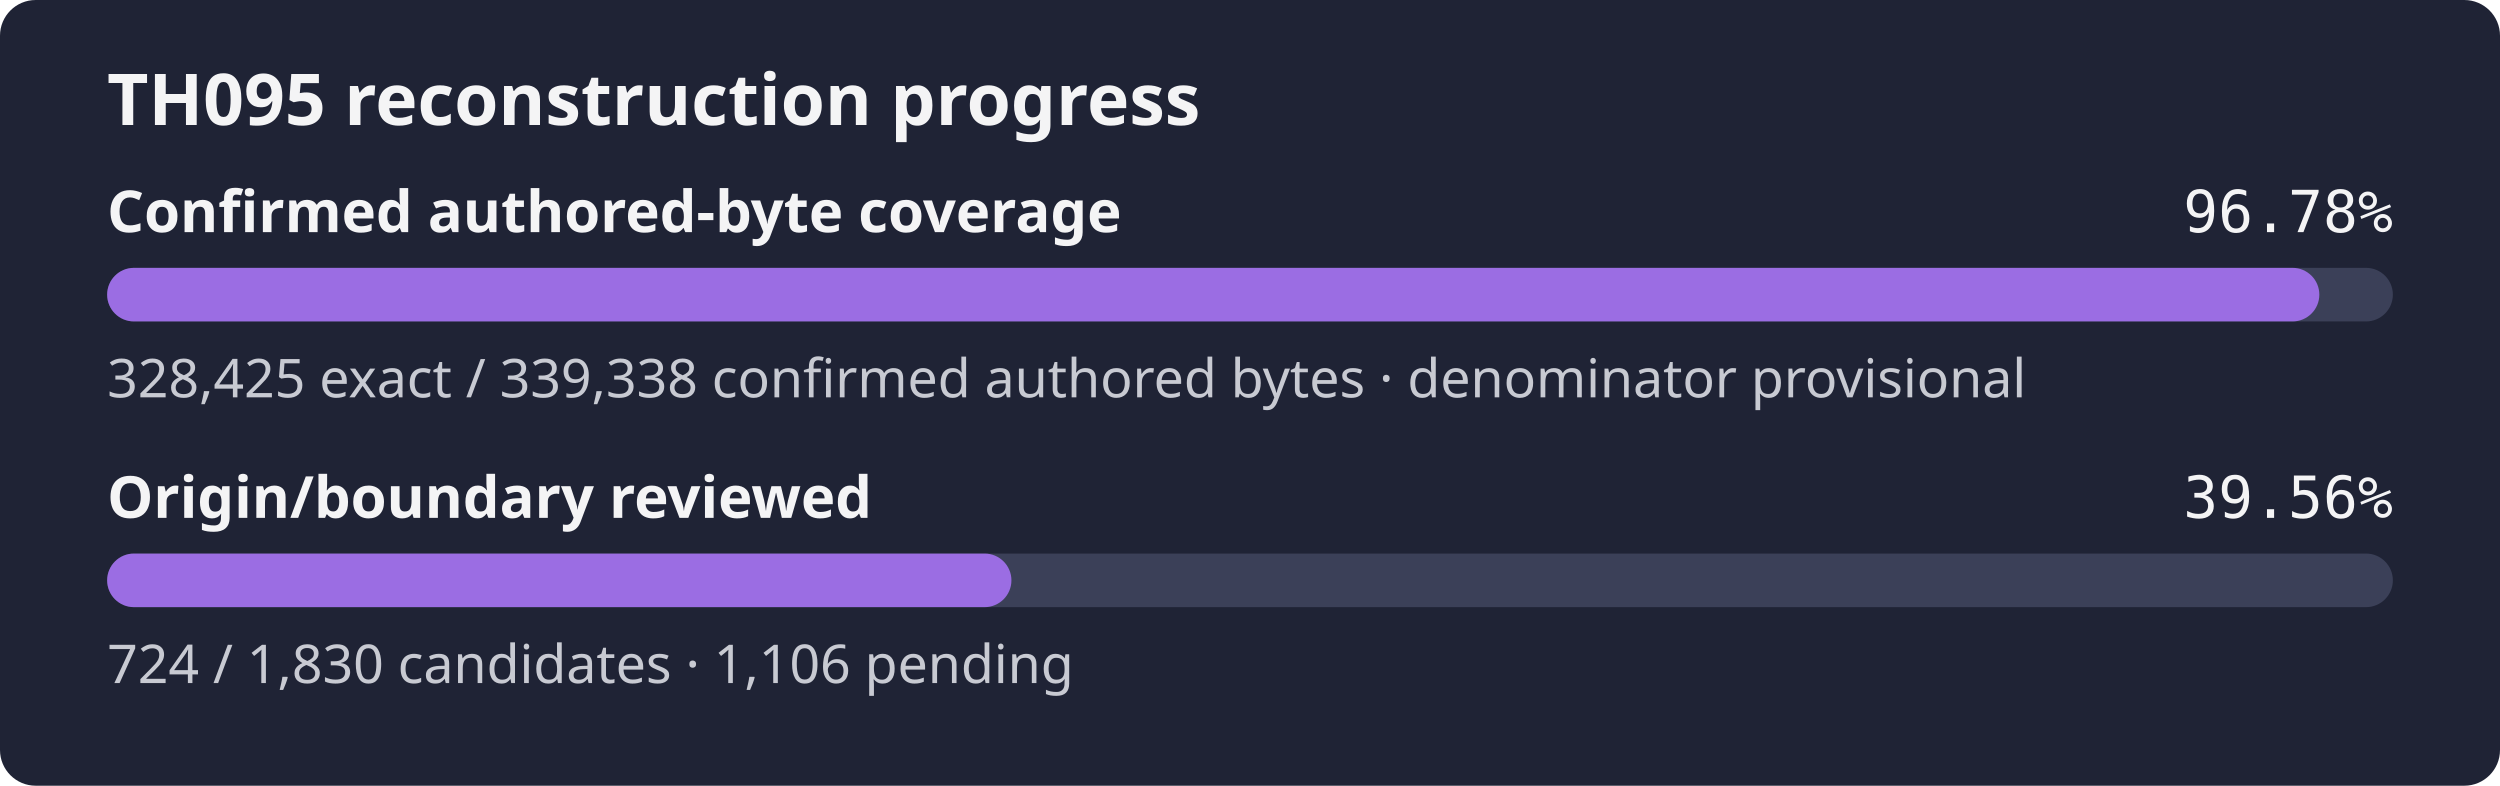
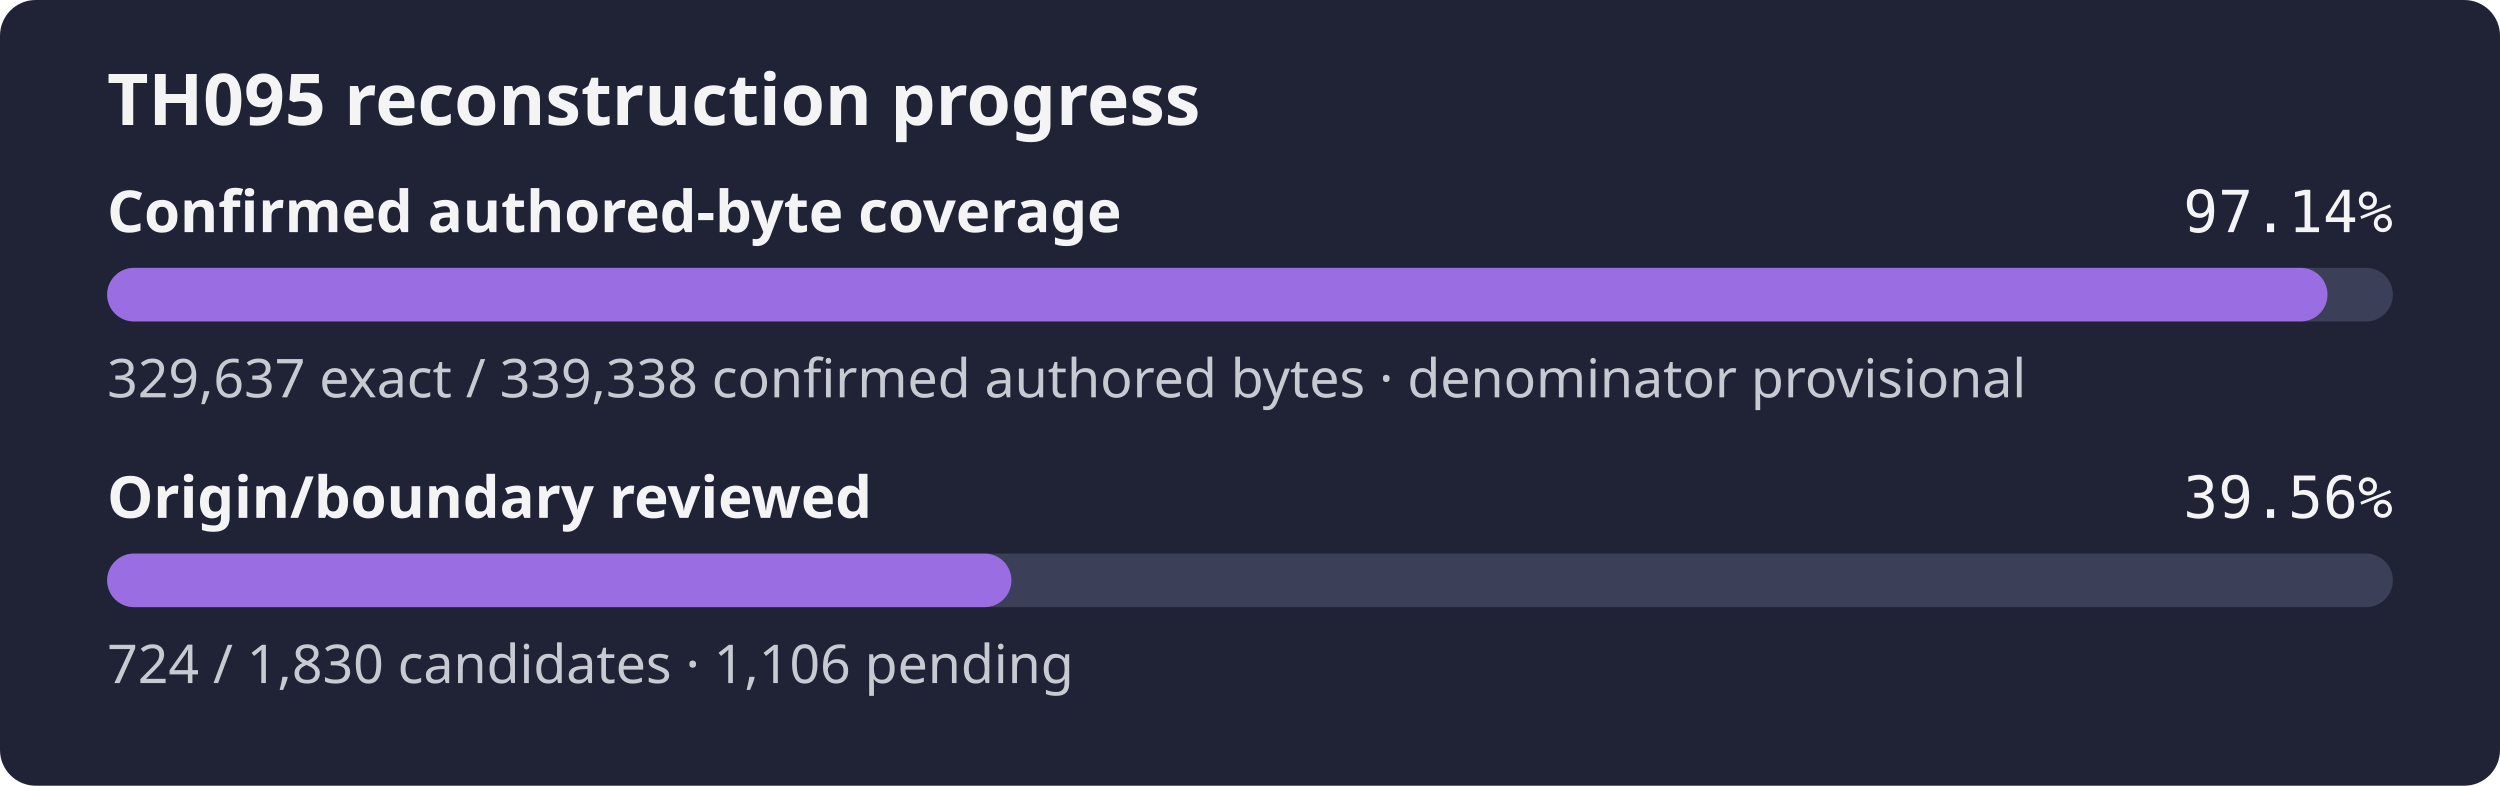
- <svg xmlns="http://www.w3.org/2000/svg" width="560" height="176" role="img" aria-label="TH095 reconstruction progress: 96.78% of the confirmed authored-byte set is exact, origin review 39.56%">
+ <svg xmlns="http://www.w3.org/2000/svg" width="560" height="176" role="img" aria-label="TH095 reconstruction progress: 97.14% of the confirmed authored-byte set is exact, origin review 39.56%">
  <rect width="560" height="176" rx="8" fill="#1f2335" />
  <text x="24" y="28" fill="#f4f4f5" font-family="sans-serif" font-size="16" font-weight="600">TH095 reconstruction progress</text>
  <text x="24" y="52" fill="#f4f4f5" font-family="sans-serif" font-size="13" font-weight="600">Confirmed authored-byte coverage</text>
-   <text x="536" y="52" fill="#f4f4f5" text-anchor="end" font-family="monospace" font-size="13">96.78%</text>
+   <text x="536" y="52" fill="#f4f4f5" text-anchor="end" font-family="monospace" font-size="13">97.14%</text>
  <rect x="24" y="60" width="512" height="12" rx="6" fill="#3b4058" />
-   <rect x="24" y="60" width="495.53" height="12" rx="6" fill="#9b6de3" />
-   <text x="24" y="89" fill="#c8cad2" font-family="sans-serif" font-size="12">328,425 exact / 339,338 confirmed authored bytes · denominator provisional</text>
+   <rect x="24" y="60" width="497.36" height="12" rx="6" fill="#9b6de3" />
+   <text x="24" y="89" fill="#c8cad2" font-family="sans-serif" font-size="12">329,637 exact / 339,338 confirmed authored bytes · denominator provisional</text>
  <text x="24" y="116" fill="#f4f4f5" font-family="sans-serif" font-size="13" font-weight="600">Origin/boundary reviewed</text>
  <text x="536" y="116" fill="#f4f4f5" text-anchor="end" font-family="monospace" font-size="13">39.56%</text>
  <rect x="24" y="124" width="512" height="12" rx="6" fill="#3b4058" />
  <rect x="24" y="124" width="202.56" height="12" rx="6" fill="#9b6de3" />
  <text x="24" y="153" fill="#c8cad2" font-family="sans-serif" font-size="12">724 / 1,830 candidates · 1,106 pending</text>
</svg>
